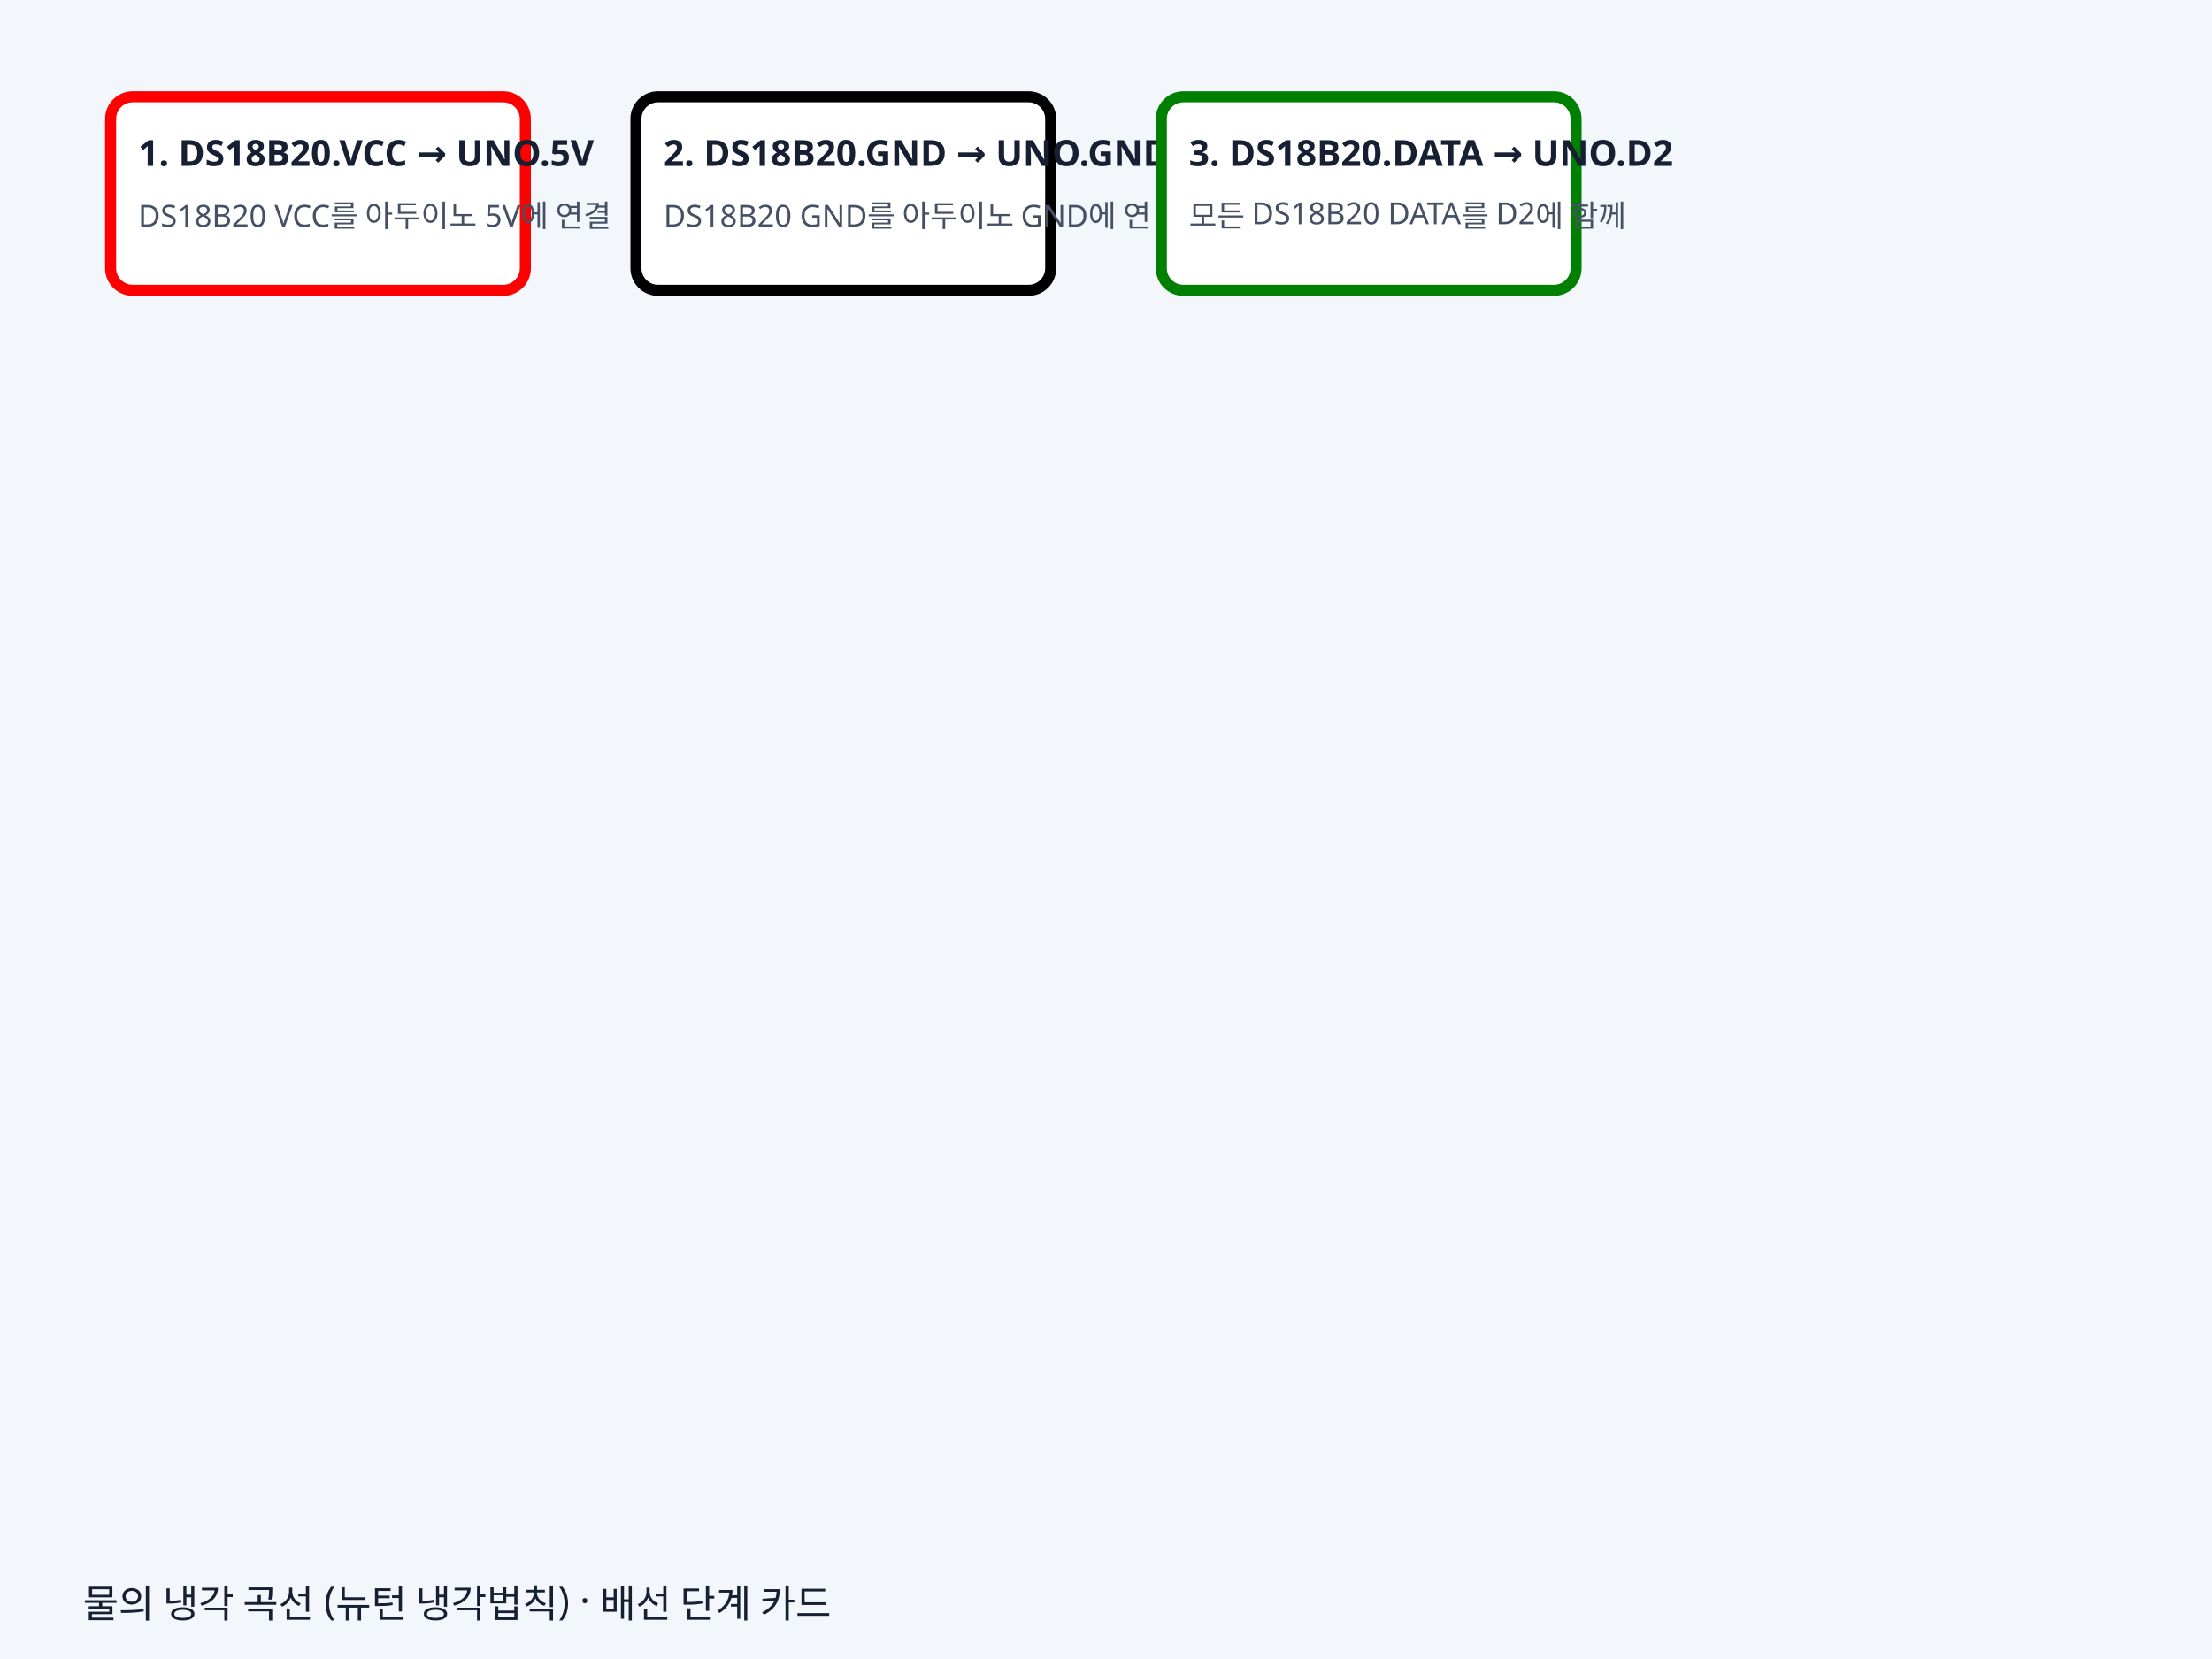
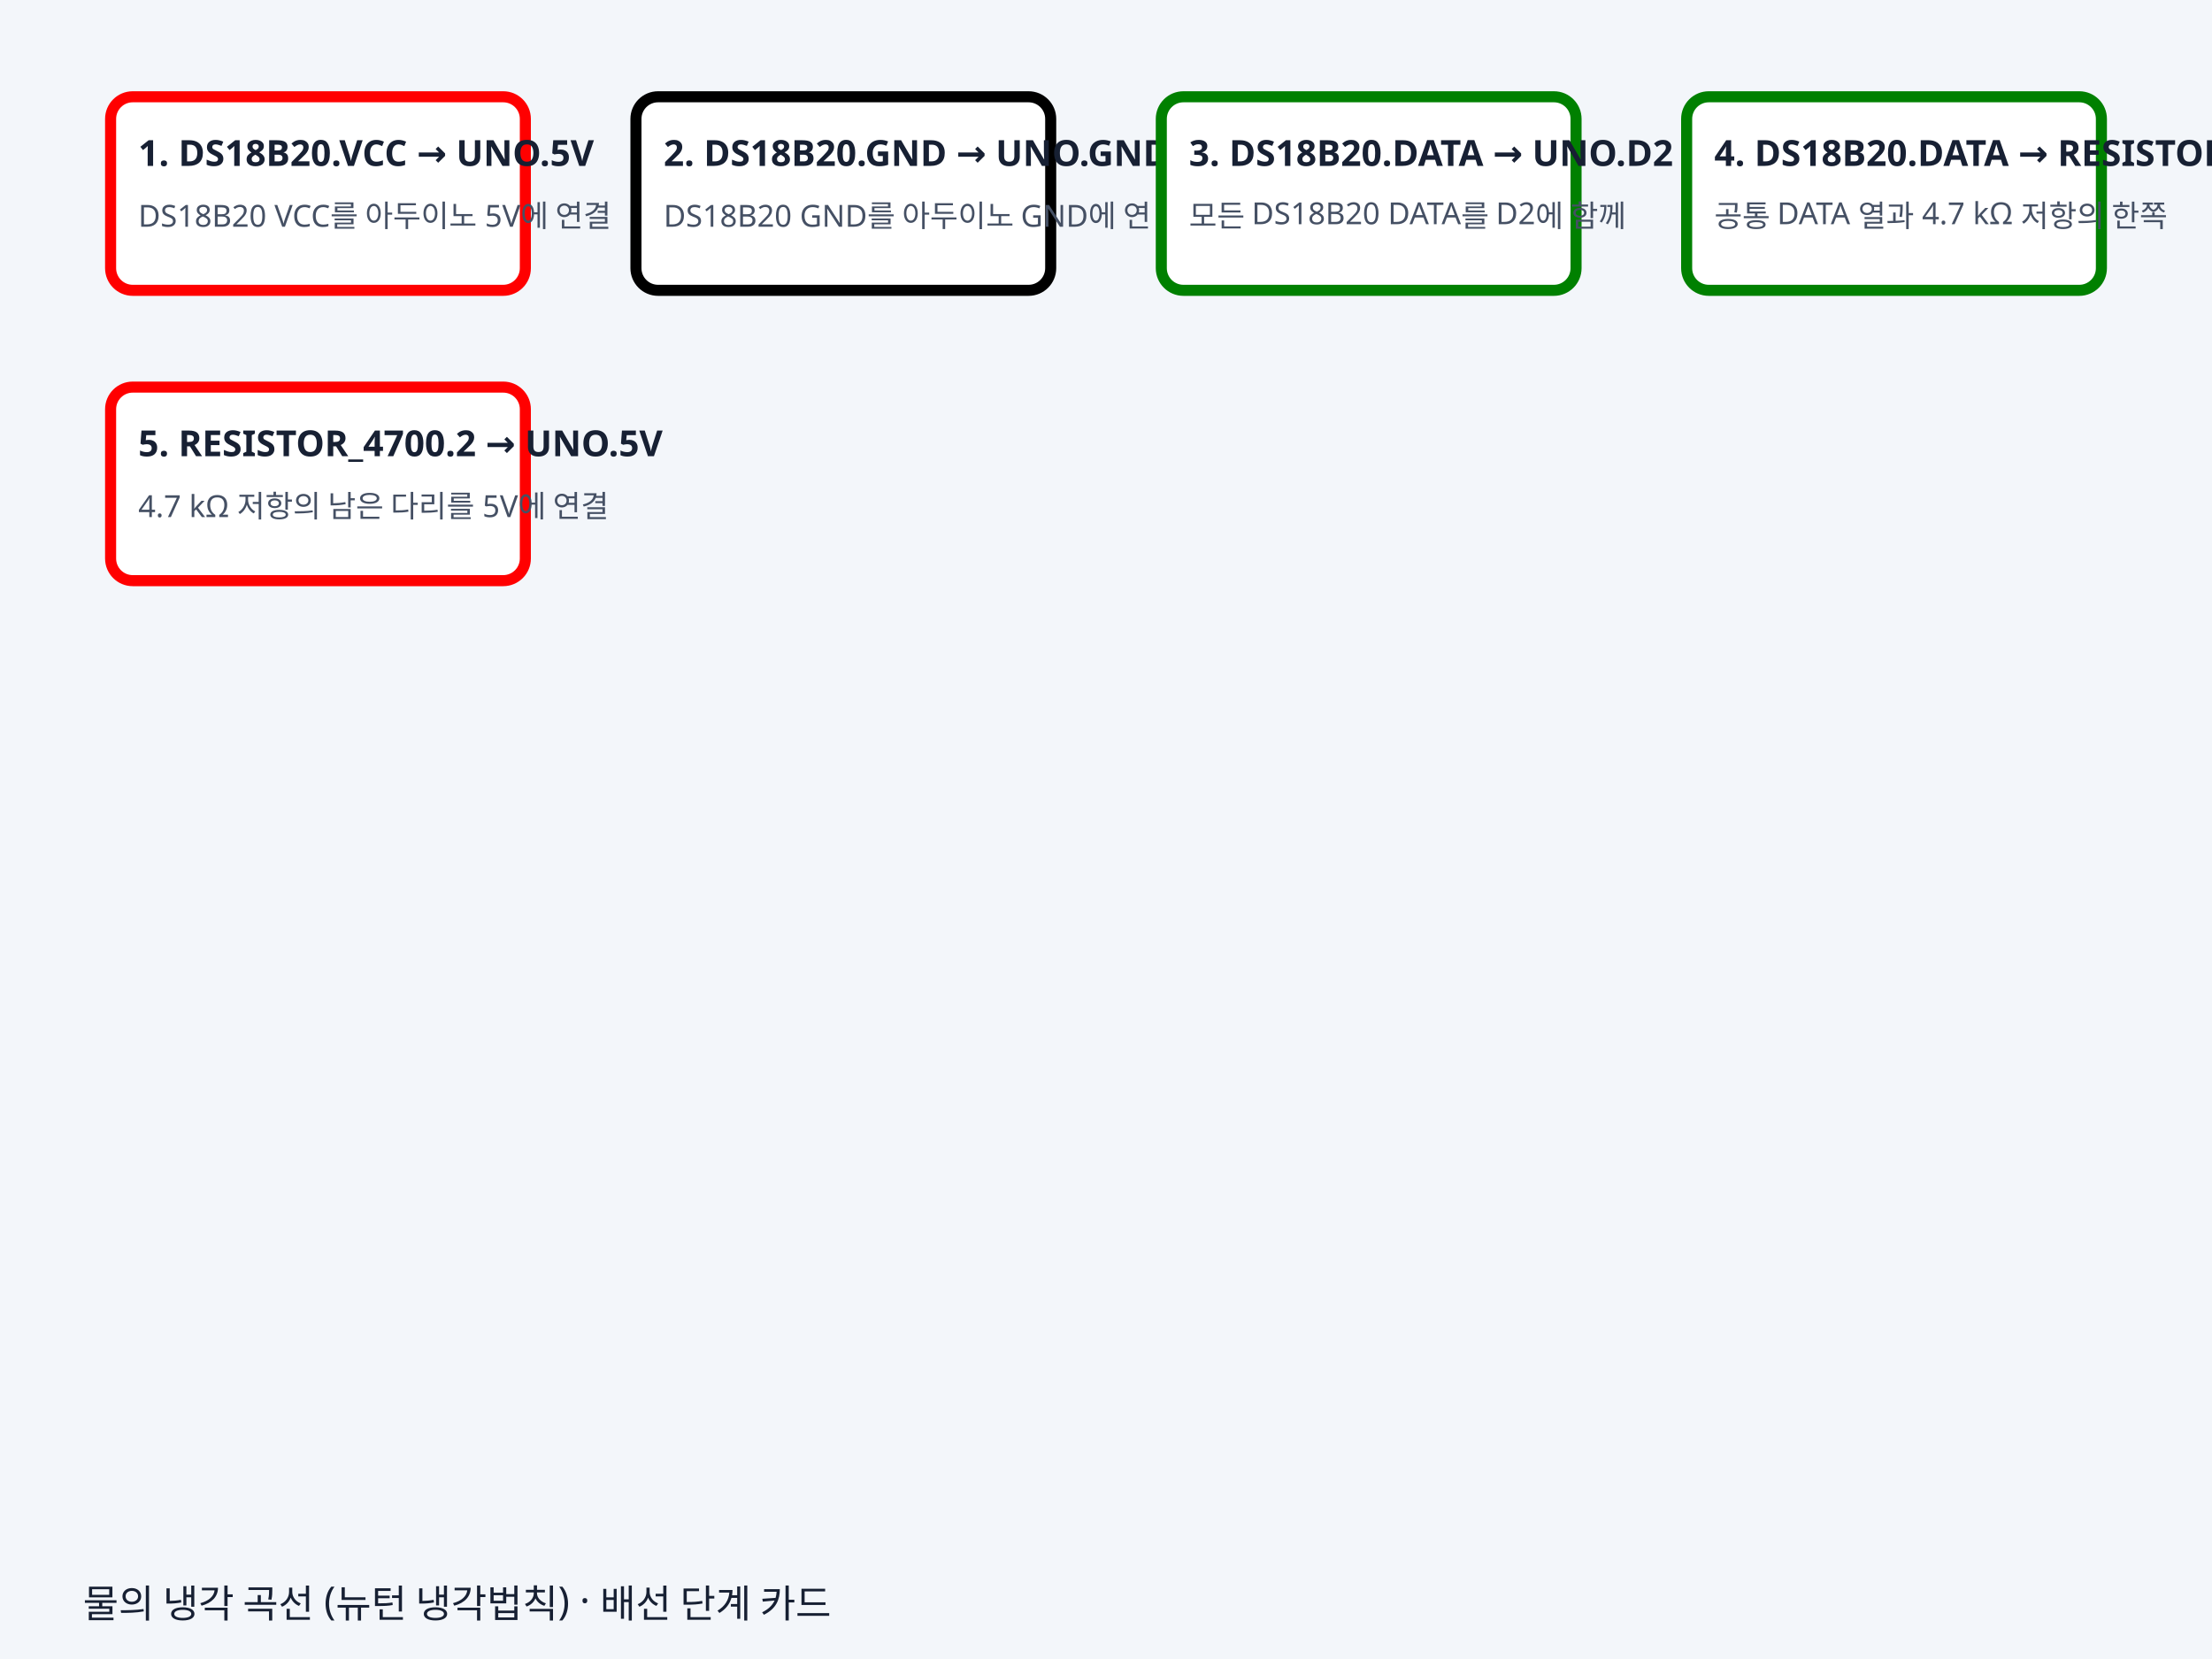
<svg xmlns="http://www.w3.org/2000/svg" width="800" height="600" viewBox="0 0 800 600">
  <rect width="100%" height="100%" fill="#f3f6fa" />
  <text x="30" y="585" font-family="sans-serif" font-size="14" fill="#172033">물의 냉각 곡선 (뉴턴 냉각법칙) · 배선 단계 카드</text>
  <g>
    <rect x="40" y="35" width="150" height="70" rx="8" fill="#ffffff" stroke="red" stroke-width="4" />
    <text x="50" y="60" font-family="sans-serif" font-size="13" font-weight="700" fill="#172033">1. DS18B20.VCC → UNO.5V</text>
    <text x="50" y="82" font-family="sans-serif" font-size="11" fill="#455064">DS18B20 VCC를 아두이노 5V에 연결</text>
  </g>
  <g>
    <rect x="230" y="35" width="150" height="70" rx="8" fill="#ffffff" stroke="black" stroke-width="4" />
    <text x="240" y="60" font-family="sans-serif" font-size="13" font-weight="700" fill="#172033">2. DS18B20.GND → UNO.GND</text>
    <text x="240" y="82" font-family="sans-serif" font-size="11" fill="#455064">DS18B20 GND를 아두이노 GND에 연</text>
  </g>
  <g>
    <rect x="420" y="35" width="150" height="70" rx="8" fill="#ffffff" stroke="green" stroke-width="4" />
    <text x="430" y="60" font-family="sans-serif" font-size="13" font-weight="700" fill="#172033">3. DS18B20.DATA → UNO.D2</text>
    <text x="430" y="82" font-family="sans-serif" font-size="11" fill="#455064">모든 DS18B20 DATA를 D2에 함께 </text>
  </g>
+   <g>
+     <rect x="610" y="35" width="150" height="70" rx="8" fill="#ffffff" stroke="green" stroke-width="4" />
+     <text x="620" y="60" font-family="sans-serif" font-size="13" font-weight="700" fill="#172033">4. DS18B20.DATA → RESISTOR_4700.1</text>
+     <text x="620" y="82" font-family="sans-serif" font-size="11" fill="#455064">공통 DATA 열과 4.7 kΩ 저항의 한쪽</text>
+   </g>
+   <g>
+     <rect x="40" y="140" width="150" height="70" rx="8" fill="#ffffff" stroke="red" stroke-width="4" />
+     <text x="50" y="165" font-family="sans-serif" font-size="13" font-weight="700" fill="#172033">5. RESISTOR_4700.2 → UNO.5V</text>
+     <text x="50" y="187" font-family="sans-serif" font-size="11" fill="#455064">4.7 kΩ 저항의 남은 다리를 5V에 연결</text>
+   </g>
</svg>
